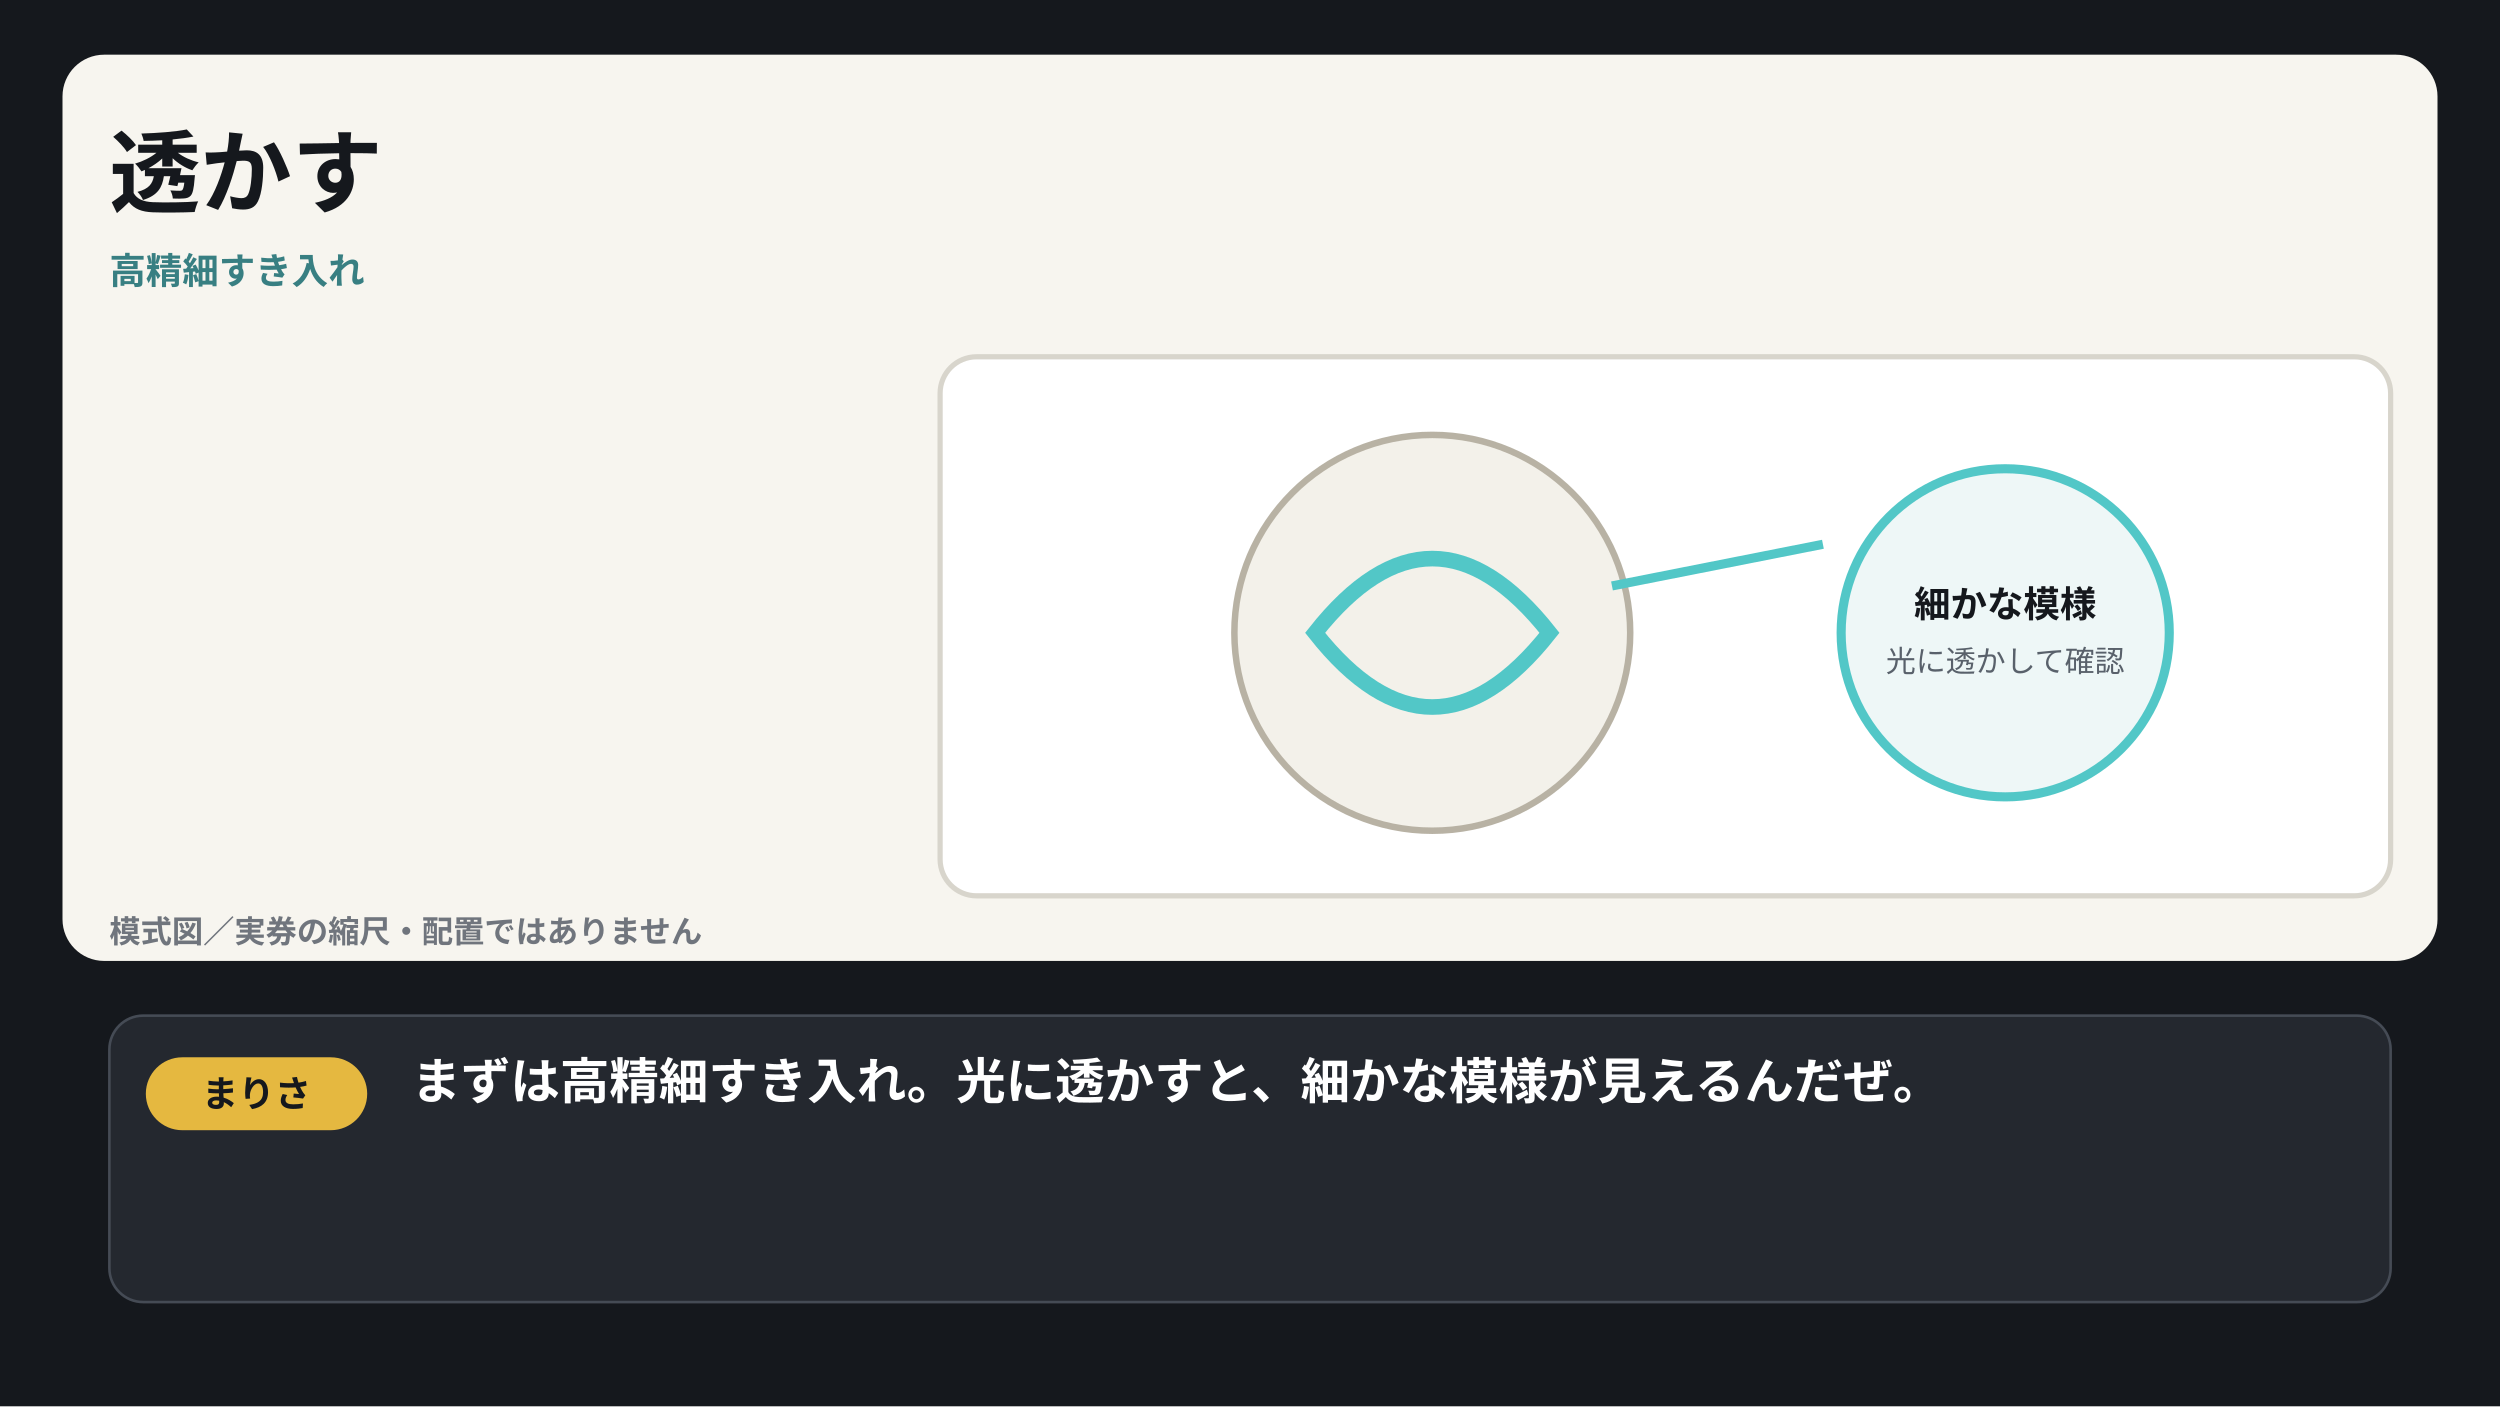
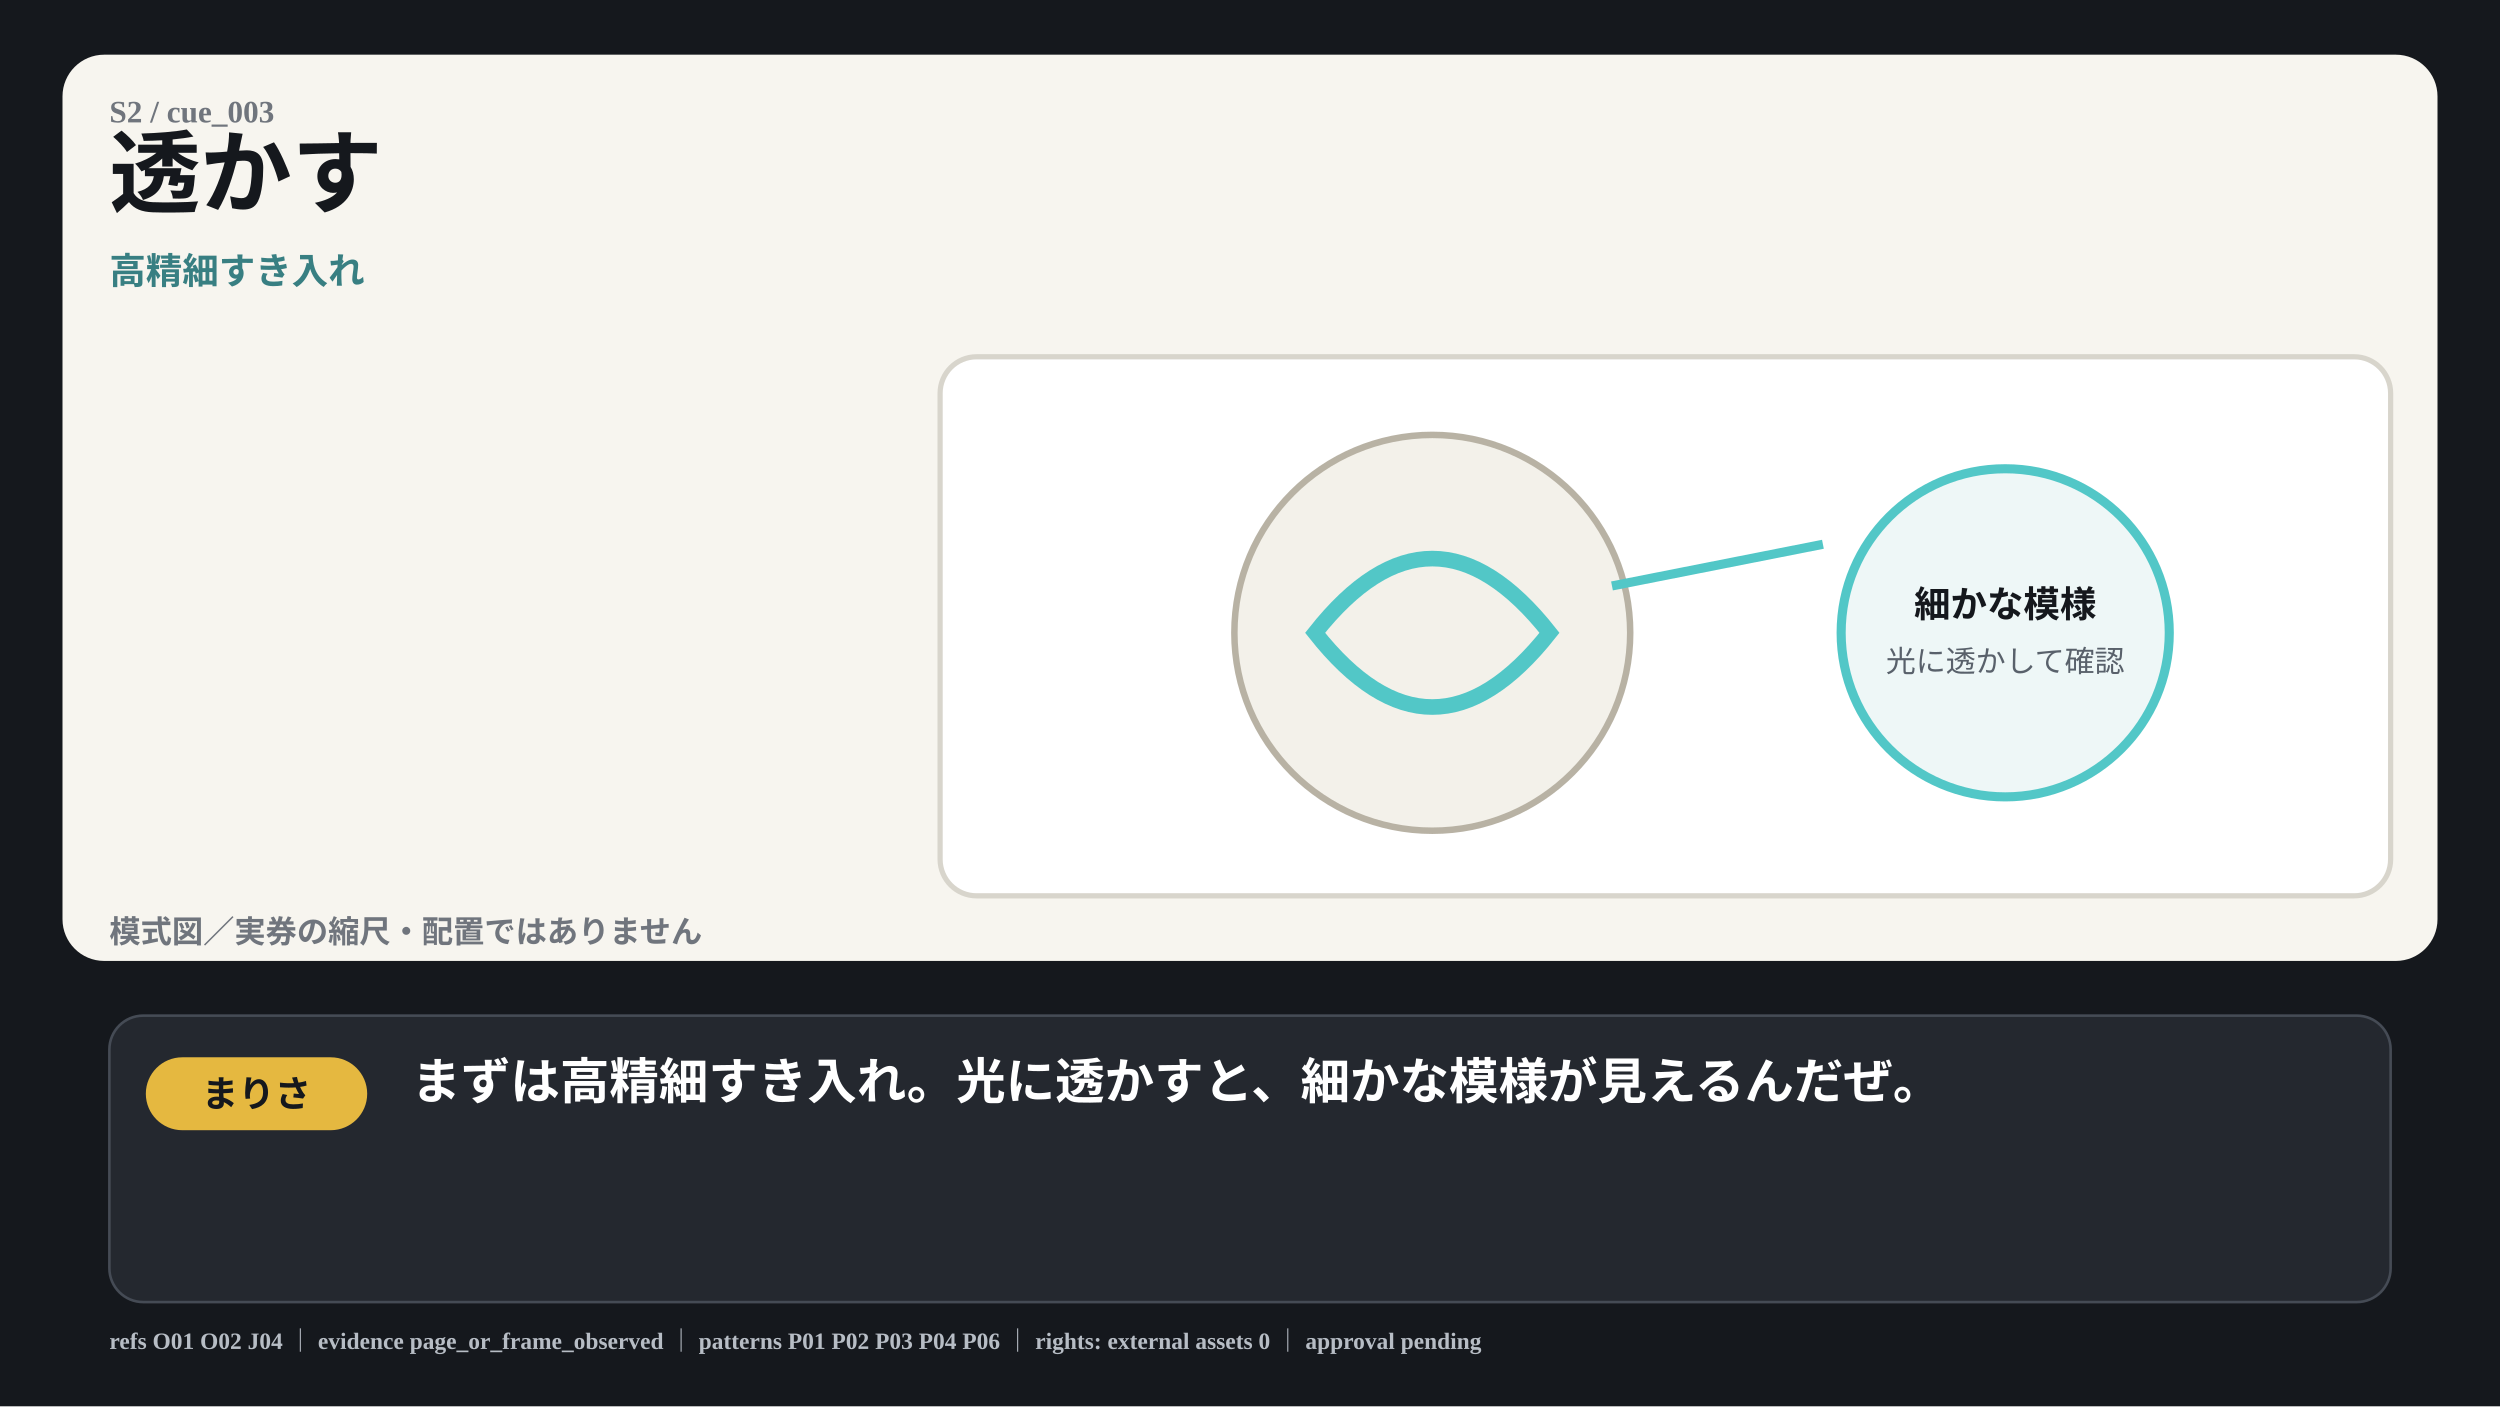
- <svg xmlns="http://www.w3.org/2000/svg" width="1920" height="1080" viewBox="0 0 1920 1080" data-surface="viewer" data-design-id="documentary_object_focus_consensus" data-cue-id="cue_003" data-approved-text="まずは高精細すき入れ。光に透かすと、細かな模様が見えるんだぜ。" data-reference-ids="O01 O02 J04" data-evidence-classes="page_or_frame_observed" data-pattern-ids="P01_object_first P02_one_focus_callout P03_short_key_term P04_bottom_text_band P06_adjacent_source_credit" data-external-asset-count="0" data-human-approval="pending" data-implementation-authorized="false">
+ <svg xmlns="http://www.w3.org/2000/svg" width="1920" height="1080" viewBox="0 0 1920 1080" data-surface="annotation" data-design-id="documentary_object_focus_consensus" data-cue-id="cue_003" data-approved-text="まずは高精細すき入れ。光に透かすと、細かな模様が見えるんだぜ。" data-reference-ids="O01 O02 J04" data-evidence-classes="page_or_frame_observed" data-pattern-ids="P01_object_first P02_one_focus_callout P03_short_key_term P04_bottom_text_band P06_adjacent_source_credit" data-external-asset-count="0" data-human-approval="pending" data-implementation-authorized="false">
  <rect width="1920" height="1080" fill="#15181D" />
  <rect x="48" y="42" width="1824" height="696" rx="32" fill="#F7F5EF" />
+   <text x="84" y="94" font-size="24" font-weight="800" fill="#70757D">S2 / cue_003</text>
  <text x="84" y="158" font-size="70" font-weight="900" fill="#15181D">透かす</text>
  <text x="84" y="218" font-size="28" font-weight="800" fill="#387F82">高精細すき入れ</text>
  <rect x="722" y="274" width="1114" height="414" rx="28" fill="#FFFFFF" stroke="#D8D5CC" stroke-width="4" />
  <circle cx="1100" cy="486" r="152" fill="#F3F1EA" stroke="#B8B2A4" stroke-width="5" />
  <path d="M1010 486 Q1100 372 1190 486 Q1100 600 1010 486Z" fill="none" stroke="#52C7C7" stroke-width="12" />
  <circle cx="1540" cy="486" r="126" fill="#EEF7F7" stroke="#52C7C7" stroke-width="7" />
  <path d="M1238 450 L1400 418" stroke="#52C7C7" stroke-width="7" />
  <text x="1540" y="474" text-anchor="middle" font-size="28" font-weight="900" fill="#15181D">細かな模様</text>
  <text x="1540" y="516" text-anchor="middle" font-size="23" fill="#59616B">光に透かして確認</text>
  <text x="84" y="724" font-size="24" font-weight="800" fill="#70757D">模式図／実券の縮尺・配置ではありません</text>
  <rect x="84" y="780" width="1752" height="220" rx="26" fill="#24282F" stroke="#454B55" stroke-width="2" />
  <rect x="112" y="812" width="170" height="56" rx="28" fill="#E5B840" />
  <text x="197" y="850" text-anchor="middle" font-size="28" font-weight="900" fill="#15181D">まりさ</text>
  <text font-size="38" font-weight="800" fill="#FFFFFF">
    <tspan x="316" y="844">まずは高精細すき入れ。光に透かすと、細かな模様が見えるんだぜ。</tspan>
  </text>
+   <text x="84" y="1036" font-size="18" font-weight="700" fill="#B7BDC5">refs O01 O02 J04 ｜ evidence page_or_frame_observed ｜ patterns P01 P02 P03 P04 P06 ｜ rights: external assets 0 ｜ approval pending</text>
</svg>
